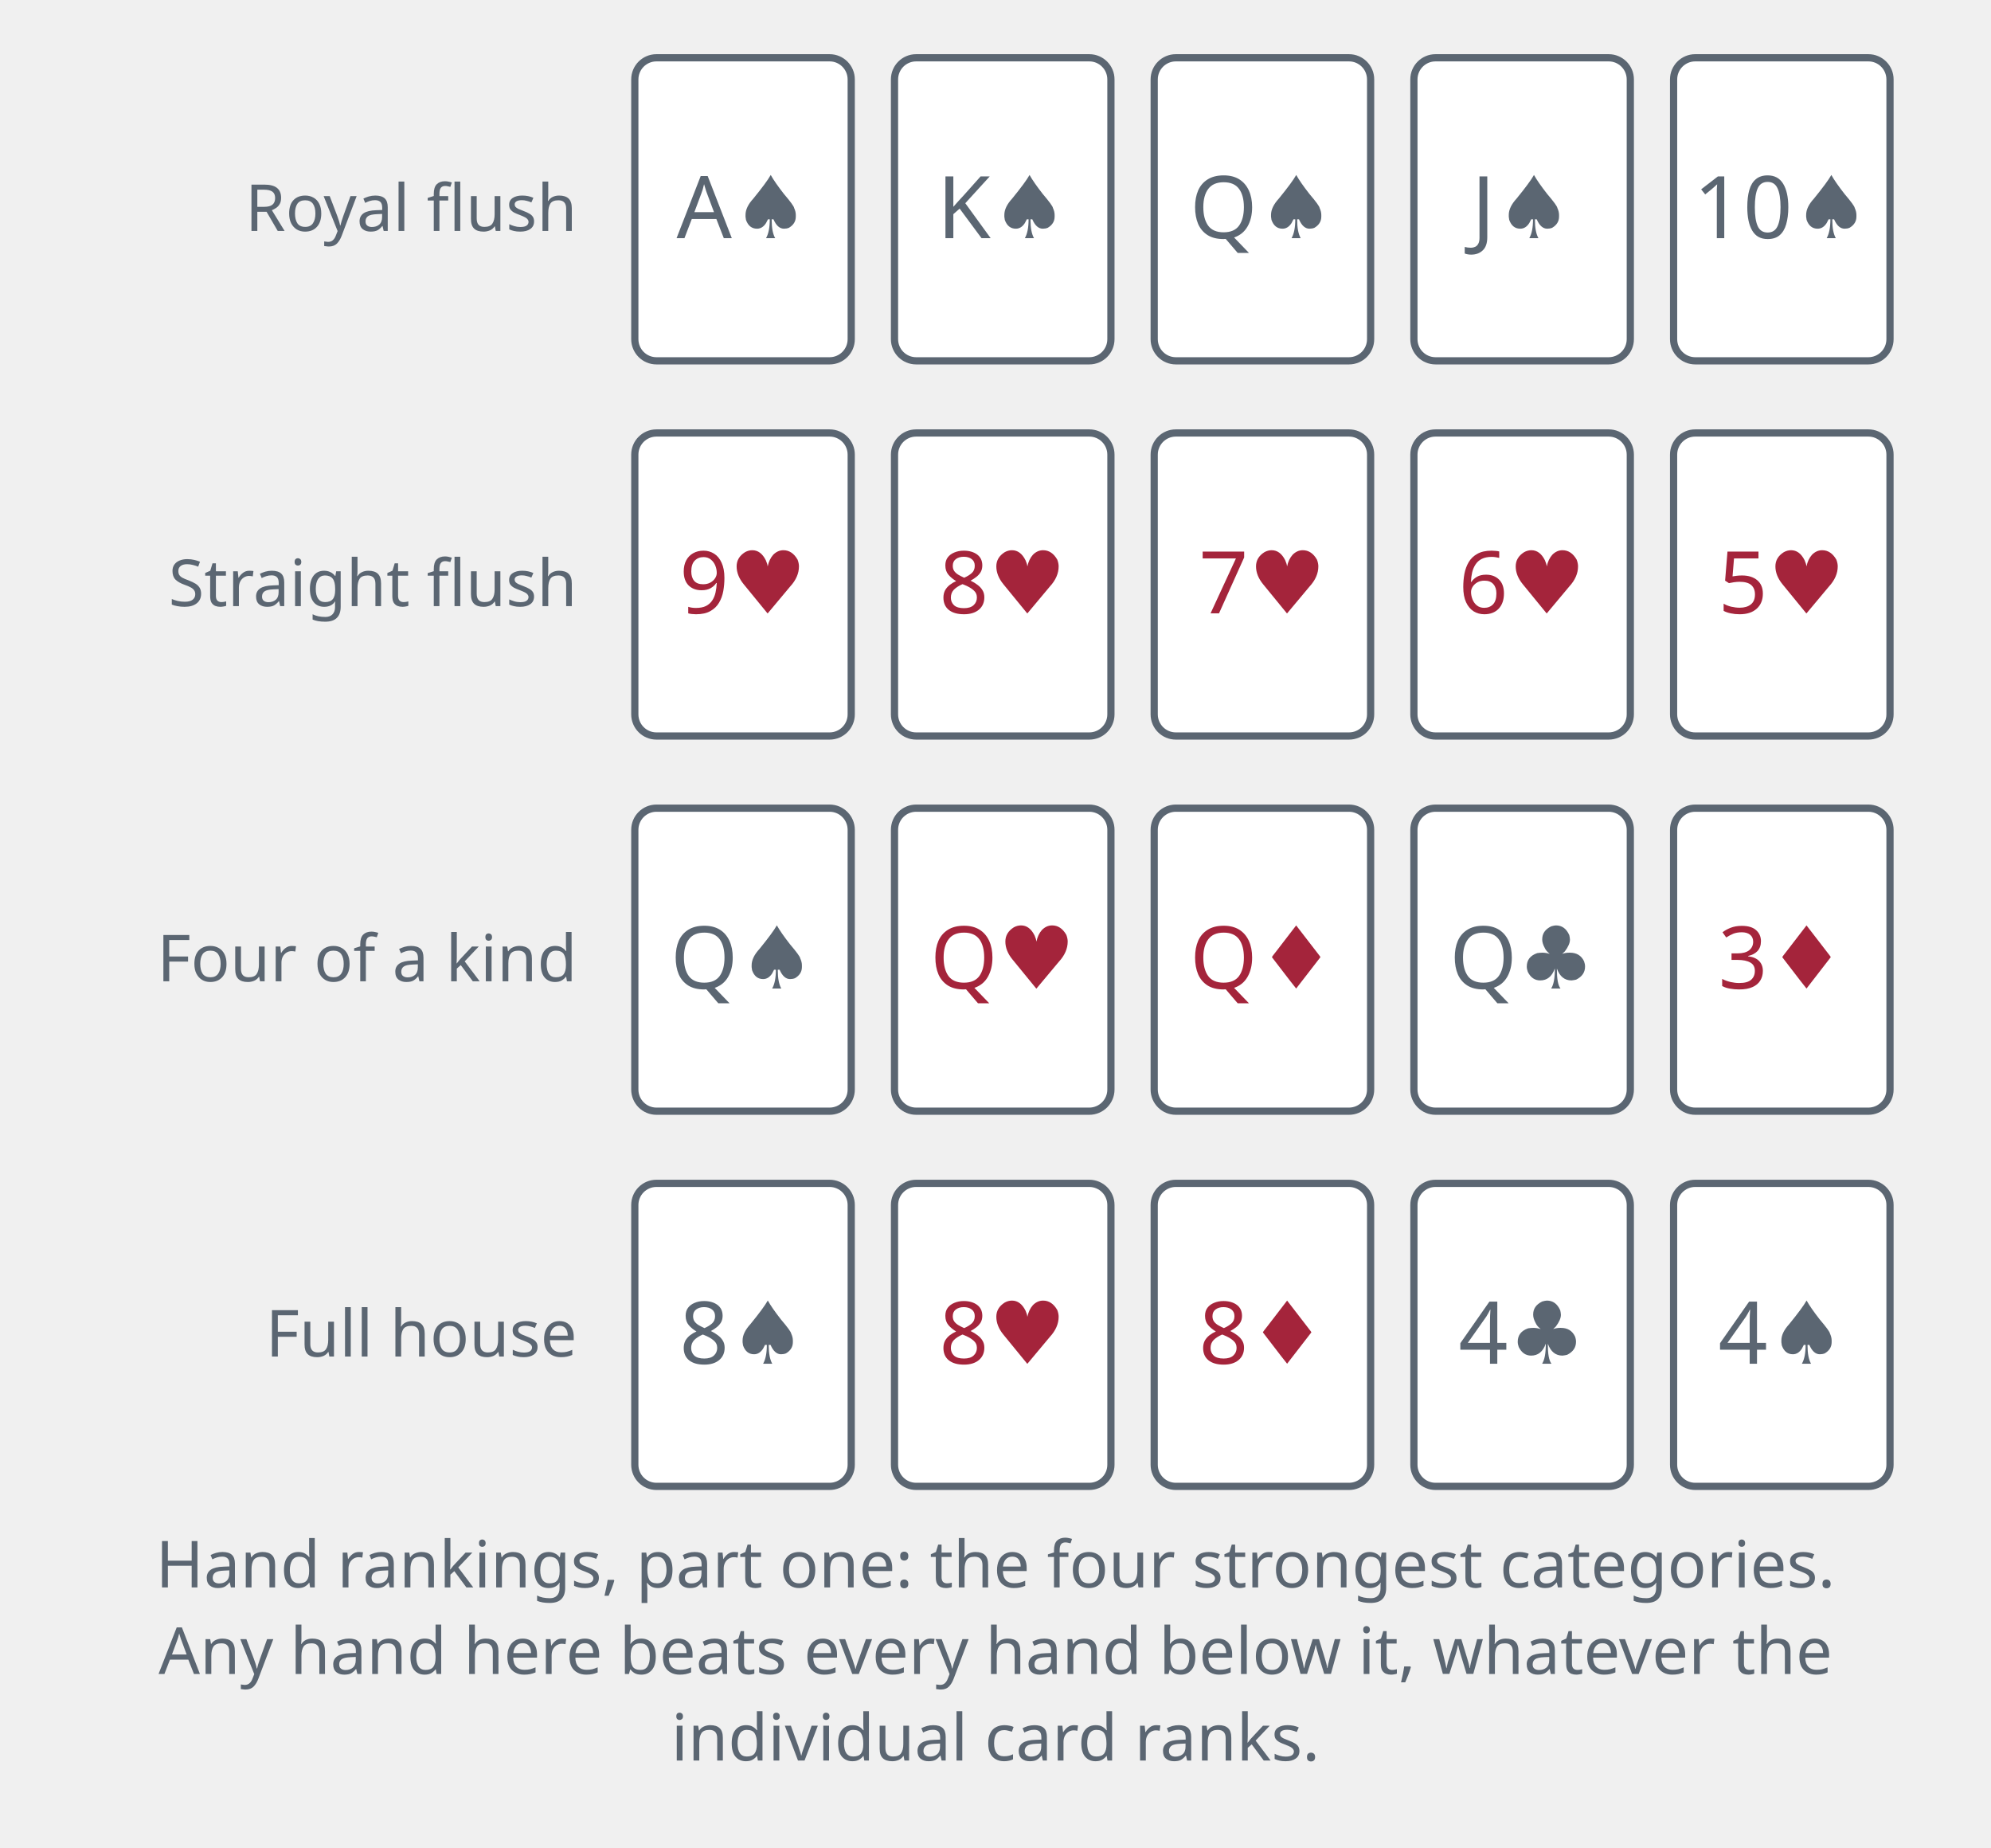
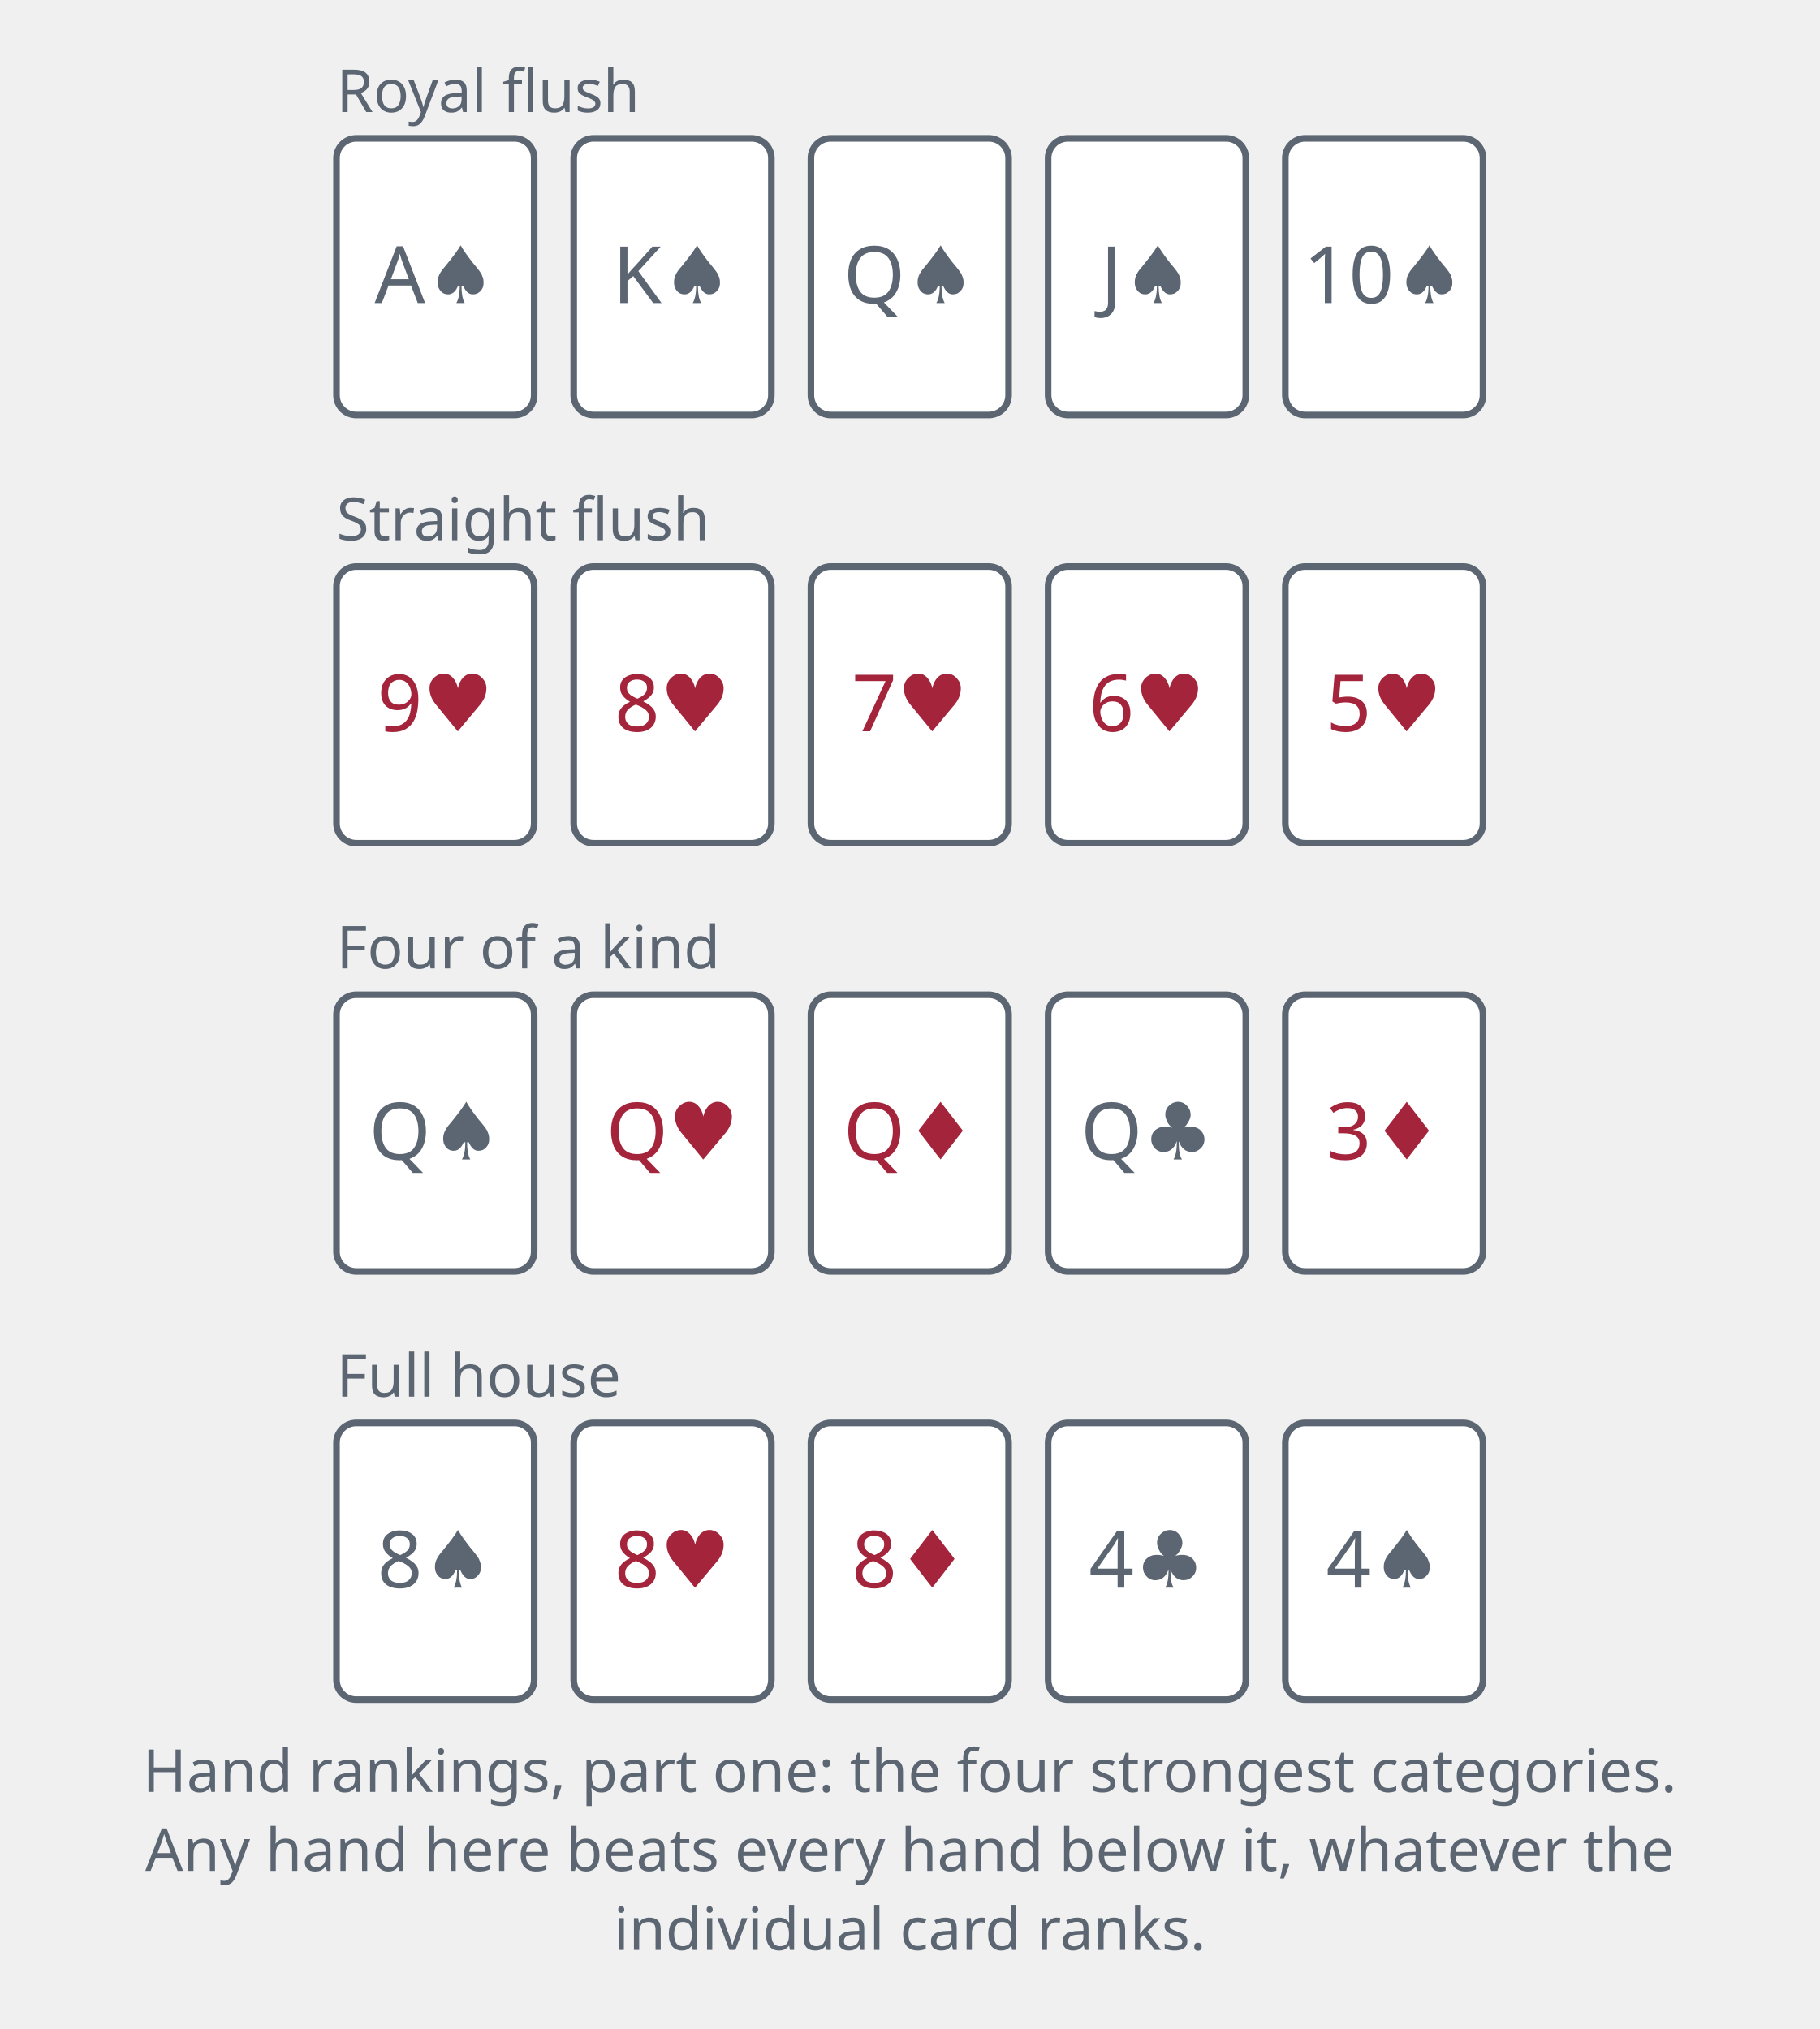
- <svg xmlns="http://www.w3.org/2000/svg" viewBox="0 0 276 256" width="442" height="410" role="img" aria-label="Seven Card Stud: Hand rankings, part one: the four strongest categories. Any hand here beats every hand below it, whatever the individual card ranks.">
-   <rect x="88.0" y="8.0" width="30" height="42" rx="3" fill="#ffffff" stroke="#5b6672" stroke-width="1" />
-   <text x="103.0" y="33.0" text-anchor="middle" font-family="system-ui, sans-serif" font-size="12" fill="#5b6672">A♠</text>
-   <rect x="124.0" y="8.0" width="30" height="42" rx="3" fill="#ffffff" stroke="#5b6672" stroke-width="1" />
-   <text x="139.0" y="33.0" text-anchor="middle" font-family="system-ui, sans-serif" font-size="12" fill="#5b6672">K♠</text>
-   <rect x="160.0" y="8.0" width="30" height="42" rx="3" fill="#ffffff" stroke="#5b6672" stroke-width="1" />
-   <text x="175.0" y="33.0" text-anchor="middle" font-family="system-ui, sans-serif" font-size="12" fill="#5b6672">Q♠</text>
-   <rect x="196.0" y="8.0" width="30" height="42" rx="3" fill="#ffffff" stroke="#5b6672" stroke-width="1" />
-   <text x="211.0" y="33.0" text-anchor="middle" font-family="system-ui, sans-serif" font-size="12" fill="#5b6672">J♠</text>
-   <rect x="232.0" y="8.0" width="30" height="42" rx="3" fill="#ffffff" stroke="#5b6672" stroke-width="1" />
-   <text x="247.0" y="33.0" text-anchor="middle" font-family="system-ui, sans-serif" font-size="12" fill="#5b6672">10♠</text>
-   <rect x="88.0" y="60.0" width="30" height="42" rx="3" fill="#ffffff" stroke="#5b6672" stroke-width="1" />
-   <text x="103.0" y="85.0" text-anchor="middle" font-family="system-ui, sans-serif" font-size="12" fill="#a4243b">9♥</text>
-   <rect x="124.0" y="60.0" width="30" height="42" rx="3" fill="#ffffff" stroke="#5b6672" stroke-width="1" />
-   <text x="139.0" y="85.0" text-anchor="middle" font-family="system-ui, sans-serif" font-size="12" fill="#a4243b">8♥</text>
-   <rect x="160.0" y="60.0" width="30" height="42" rx="3" fill="#ffffff" stroke="#5b6672" stroke-width="1" />
-   <text x="175.0" y="85.0" text-anchor="middle" font-family="system-ui, sans-serif" font-size="12" fill="#a4243b">7♥</text>
-   <rect x="196.0" y="60.0" width="30" height="42" rx="3" fill="#ffffff" stroke="#5b6672" stroke-width="1" />
-   <text x="211.0" y="85.0" text-anchor="middle" font-family="system-ui, sans-serif" font-size="12" fill="#a4243b">6♥</text>
-   <rect x="232.0" y="60.0" width="30" height="42" rx="3" fill="#ffffff" stroke="#5b6672" stroke-width="1" />
-   <text x="247.0" y="85.0" text-anchor="middle" font-family="system-ui, sans-serif" font-size="12" fill="#a4243b">5♥</text>
-   <rect x="88.0" y="112.0" width="30" height="42" rx="3" fill="#ffffff" stroke="#5b6672" stroke-width="1" />
-   <text x="103.0" y="137.0" text-anchor="middle" font-family="system-ui, sans-serif" font-size="12" fill="#5b6672">Q♠</text>
-   <rect x="124.0" y="112.0" width="30" height="42" rx="3" fill="#ffffff" stroke="#5b6672" stroke-width="1" />
-   <text x="139.0" y="137.0" text-anchor="middle" font-family="system-ui, sans-serif" font-size="12" fill="#a4243b">Q♥</text>
-   <rect x="160.0" y="112.0" width="30" height="42" rx="3" fill="#ffffff" stroke="#5b6672" stroke-width="1" />
-   <text x="175.0" y="137.0" text-anchor="middle" font-family="system-ui, sans-serif" font-size="12" fill="#a4243b">Q♦</text>
-   <rect x="196.0" y="112.0" width="30" height="42" rx="3" fill="#ffffff" stroke="#5b6672" stroke-width="1" />
-   <text x="211.0" y="137.0" text-anchor="middle" font-family="system-ui, sans-serif" font-size="12" fill="#5b6672">Q♣</text>
-   <rect x="232.0" y="112.0" width="30" height="42" rx="3" fill="#ffffff" stroke="#5b6672" stroke-width="1" />
-   <text x="247.0" y="137.0" text-anchor="middle" font-family="system-ui, sans-serif" font-size="12" fill="#a4243b">3♦</text>
-   <rect x="88.0" y="164.0" width="30" height="42" rx="3" fill="#ffffff" stroke="#5b6672" stroke-width="1" />
-   <text x="103.0" y="189.0" text-anchor="middle" font-family="system-ui, sans-serif" font-size="12" fill="#5b6672">8♠</text>
-   <rect x="124.0" y="164.0" width="30" height="42" rx="3" fill="#ffffff" stroke="#5b6672" stroke-width="1" />
-   <text x="139.0" y="189.0" text-anchor="middle" font-family="system-ui, sans-serif" font-size="12" fill="#a4243b">8♥</text>
-   <rect x="160.0" y="164.0" width="30" height="42" rx="3" fill="#ffffff" stroke="#5b6672" stroke-width="1" />
-   <text x="175.0" y="189.0" text-anchor="middle" font-family="system-ui, sans-serif" font-size="12" fill="#a4243b">8♦</text>
-   <rect x="196.0" y="164.0" width="30" height="42" rx="3" fill="#ffffff" stroke="#5b6672" stroke-width="1" />
-   <text x="211.0" y="189.0" text-anchor="middle" font-family="system-ui, sans-serif" font-size="12" fill="#5b6672">4♣</text>
-   <rect x="232.0" y="164.0" width="30" height="42" rx="3" fill="#ffffff" stroke="#5b6672" stroke-width="1" />
-   <text x="247.0" y="189.0" text-anchor="middle" font-family="system-ui, sans-serif" font-size="12" fill="#5b6672">4♠</text>
-   <text x="80.0" y="32.0" text-anchor="end" font-family="system-ui, sans-serif" font-size="9" fill="#5b6672">Royal flush</text>
-   <text x="80.0" y="84.0" text-anchor="end" font-family="system-ui, sans-serif" font-size="9" fill="#5b6672">Straight flush</text>
-   <text x="80.0" y="136.0" text-anchor="end" font-family="system-ui, sans-serif" font-size="9" fill="#5b6672">Four of a kind</text>
-   <text x="80.0" y="188.0" text-anchor="end" font-family="system-ui, sans-serif" font-size="9" fill="#5b6672">Full house</text>
-   <text x="138.0" y="220.0" text-anchor="middle" font-family="system-ui, sans-serif" font-size="9" fill="#5b6672">Hand rankings, part one: the four strongest categories.</text>
-   <text x="138.0" y="232.0" text-anchor="middle" font-family="system-ui, sans-serif" font-size="9" fill="#5b6672">Any hand here beats every hand below it, whatever the</text>
-   <text x="138.0" y="244.0" text-anchor="middle" font-family="system-ui, sans-serif" font-size="9" fill="#5b6672">individual card ranks.</text>
+ <svg xmlns="http://www.w3.org/2000/svg" viewBox="0 0 276 308" width="442" height="493" role="img" aria-label="Seven Card Stud: Hand rankings, part one: the four strongest categories. Any hand here beats every hand below it, whatever the individual card ranks.">
+   <rect x="51.0" y="21.0" width="30" height="42" rx="3" fill="#ffffff" stroke="#5b6672" stroke-width="1" />
+   <text x="66.0" y="46.0" text-anchor="middle" font-family="system-ui, sans-serif" font-size="12" fill="#5b6672">A♠</text>
+   <rect x="87.0" y="21.0" width="30" height="42" rx="3" fill="#ffffff" stroke="#5b6672" stroke-width="1" />
+   <text x="102.0" y="46.0" text-anchor="middle" font-family="system-ui, sans-serif" font-size="12" fill="#5b6672">K♠</text>
+   <rect x="123.0" y="21.0" width="30" height="42" rx="3" fill="#ffffff" stroke="#5b6672" stroke-width="1" />
+   <text x="138.0" y="46.0" text-anchor="middle" font-family="system-ui, sans-serif" font-size="12" fill="#5b6672">Q♠</text>
+   <rect x="159.0" y="21.0" width="30" height="42" rx="3" fill="#ffffff" stroke="#5b6672" stroke-width="1" />
+   <text x="174.0" y="46.0" text-anchor="middle" font-family="system-ui, sans-serif" font-size="12" fill="#5b6672">J♠</text>
+   <rect x="195.0" y="21.0" width="30" height="42" rx="3" fill="#ffffff" stroke="#5b6672" stroke-width="1" />
+   <text x="210.0" y="46.0" text-anchor="middle" font-family="system-ui, sans-serif" font-size="12" fill="#5b6672">10♠</text>
+   <rect x="51.0" y="86.0" width="30" height="42" rx="3" fill="#ffffff" stroke="#5b6672" stroke-width="1" />
+   <text x="66.0" y="111.0" text-anchor="middle" font-family="system-ui, sans-serif" font-size="12" fill="#a4243b">9♥</text>
+   <rect x="87.0" y="86.0" width="30" height="42" rx="3" fill="#ffffff" stroke="#5b6672" stroke-width="1" />
+   <text x="102.0" y="111.0" text-anchor="middle" font-family="system-ui, sans-serif" font-size="12" fill="#a4243b">8♥</text>
+   <rect x="123.0" y="86.0" width="30" height="42" rx="3" fill="#ffffff" stroke="#5b6672" stroke-width="1" />
+   <text x="138.0" y="111.0" text-anchor="middle" font-family="system-ui, sans-serif" font-size="12" fill="#a4243b">7♥</text>
+   <rect x="159.0" y="86.0" width="30" height="42" rx="3" fill="#ffffff" stroke="#5b6672" stroke-width="1" />
+   <text x="174.0" y="111.0" text-anchor="middle" font-family="system-ui, sans-serif" font-size="12" fill="#a4243b">6♥</text>
+   <rect x="195.0" y="86.0" width="30" height="42" rx="3" fill="#ffffff" stroke="#5b6672" stroke-width="1" />
+   <text x="210.0" y="111.0" text-anchor="middle" font-family="system-ui, sans-serif" font-size="12" fill="#a4243b">5♥</text>
+   <rect x="51.0" y="151.0" width="30" height="42" rx="3" fill="#ffffff" stroke="#5b6672" stroke-width="1" />
+   <text x="66.0" y="176.0" text-anchor="middle" font-family="system-ui, sans-serif" font-size="12" fill="#5b6672">Q♠</text>
+   <rect x="87.0" y="151.0" width="30" height="42" rx="3" fill="#ffffff" stroke="#5b6672" stroke-width="1" />
+   <text x="102.0" y="176.0" text-anchor="middle" font-family="system-ui, sans-serif" font-size="12" fill="#a4243b">Q♥</text>
+   <rect x="123.0" y="151.0" width="30" height="42" rx="3" fill="#ffffff" stroke="#5b6672" stroke-width="1" />
+   <text x="138.0" y="176.0" text-anchor="middle" font-family="system-ui, sans-serif" font-size="12" fill="#a4243b">Q♦</text>
+   <rect x="159.0" y="151.0" width="30" height="42" rx="3" fill="#ffffff" stroke="#5b6672" stroke-width="1" />
+   <text x="174.0" y="176.0" text-anchor="middle" font-family="system-ui, sans-serif" font-size="12" fill="#5b6672">Q♣</text>
+   <rect x="195.0" y="151.0" width="30" height="42" rx="3" fill="#ffffff" stroke="#5b6672" stroke-width="1" />
+   <text x="210.0" y="176.0" text-anchor="middle" font-family="system-ui, sans-serif" font-size="12" fill="#a4243b">3♦</text>
+   <rect x="51.0" y="216.0" width="30" height="42" rx="3" fill="#ffffff" stroke="#5b6672" stroke-width="1" />
+   <text x="66.0" y="241.0" text-anchor="middle" font-family="system-ui, sans-serif" font-size="12" fill="#5b6672">8♠</text>
+   <rect x="87.0" y="216.0" width="30" height="42" rx="3" fill="#ffffff" stroke="#5b6672" stroke-width="1" />
+   <text x="102.0" y="241.0" text-anchor="middle" font-family="system-ui, sans-serif" font-size="12" fill="#a4243b">8♥</text>
+   <rect x="123.0" y="216.0" width="30" height="42" rx="3" fill="#ffffff" stroke="#5b6672" stroke-width="1" />
+   <text x="138.0" y="241.0" text-anchor="middle" font-family="system-ui, sans-serif" font-size="12" fill="#a4243b">8♦</text>
+   <rect x="159.0" y="216.0" width="30" height="42" rx="3" fill="#ffffff" stroke="#5b6672" stroke-width="1" />
+   <text x="174.0" y="241.0" text-anchor="middle" font-family="system-ui, sans-serif" font-size="12" fill="#5b6672">4♣</text>
+   <rect x="195.0" y="216.0" width="30" height="42" rx="3" fill="#ffffff" stroke="#5b6672" stroke-width="1" />
+   <text x="210.0" y="241.0" text-anchor="middle" font-family="system-ui, sans-serif" font-size="12" fill="#5b6672">4♠</text>
+   <text x="51.0" y="17.0" font-family="system-ui, sans-serif" font-size="9" fill="#5b6672">Royal flush</text>
+   <text x="51.0" y="82.0" font-family="system-ui, sans-serif" font-size="9" fill="#5b6672">Straight flush</text>
+   <text x="51.0" y="147.0" font-family="system-ui, sans-serif" font-size="9" fill="#5b6672">Four of a kind</text>
+   <text x="51.0" y="212.0" font-family="system-ui, sans-serif" font-size="9" fill="#5b6672">Full house</text>
+   <text x="138.0" y="272.0" text-anchor="middle" font-family="system-ui, sans-serif" font-size="9" fill="#5b6672">Hand rankings, part one: the four strongest categories.</text>
+   <text x="138.0" y="284.0" text-anchor="middle" font-family="system-ui, sans-serif" font-size="9" fill="#5b6672">Any hand here beats every hand below it, whatever the</text>
+   <text x="138.0" y="296.0" text-anchor="middle" font-family="system-ui, sans-serif" font-size="9" fill="#5b6672">individual card ranks.</text>
</svg>
